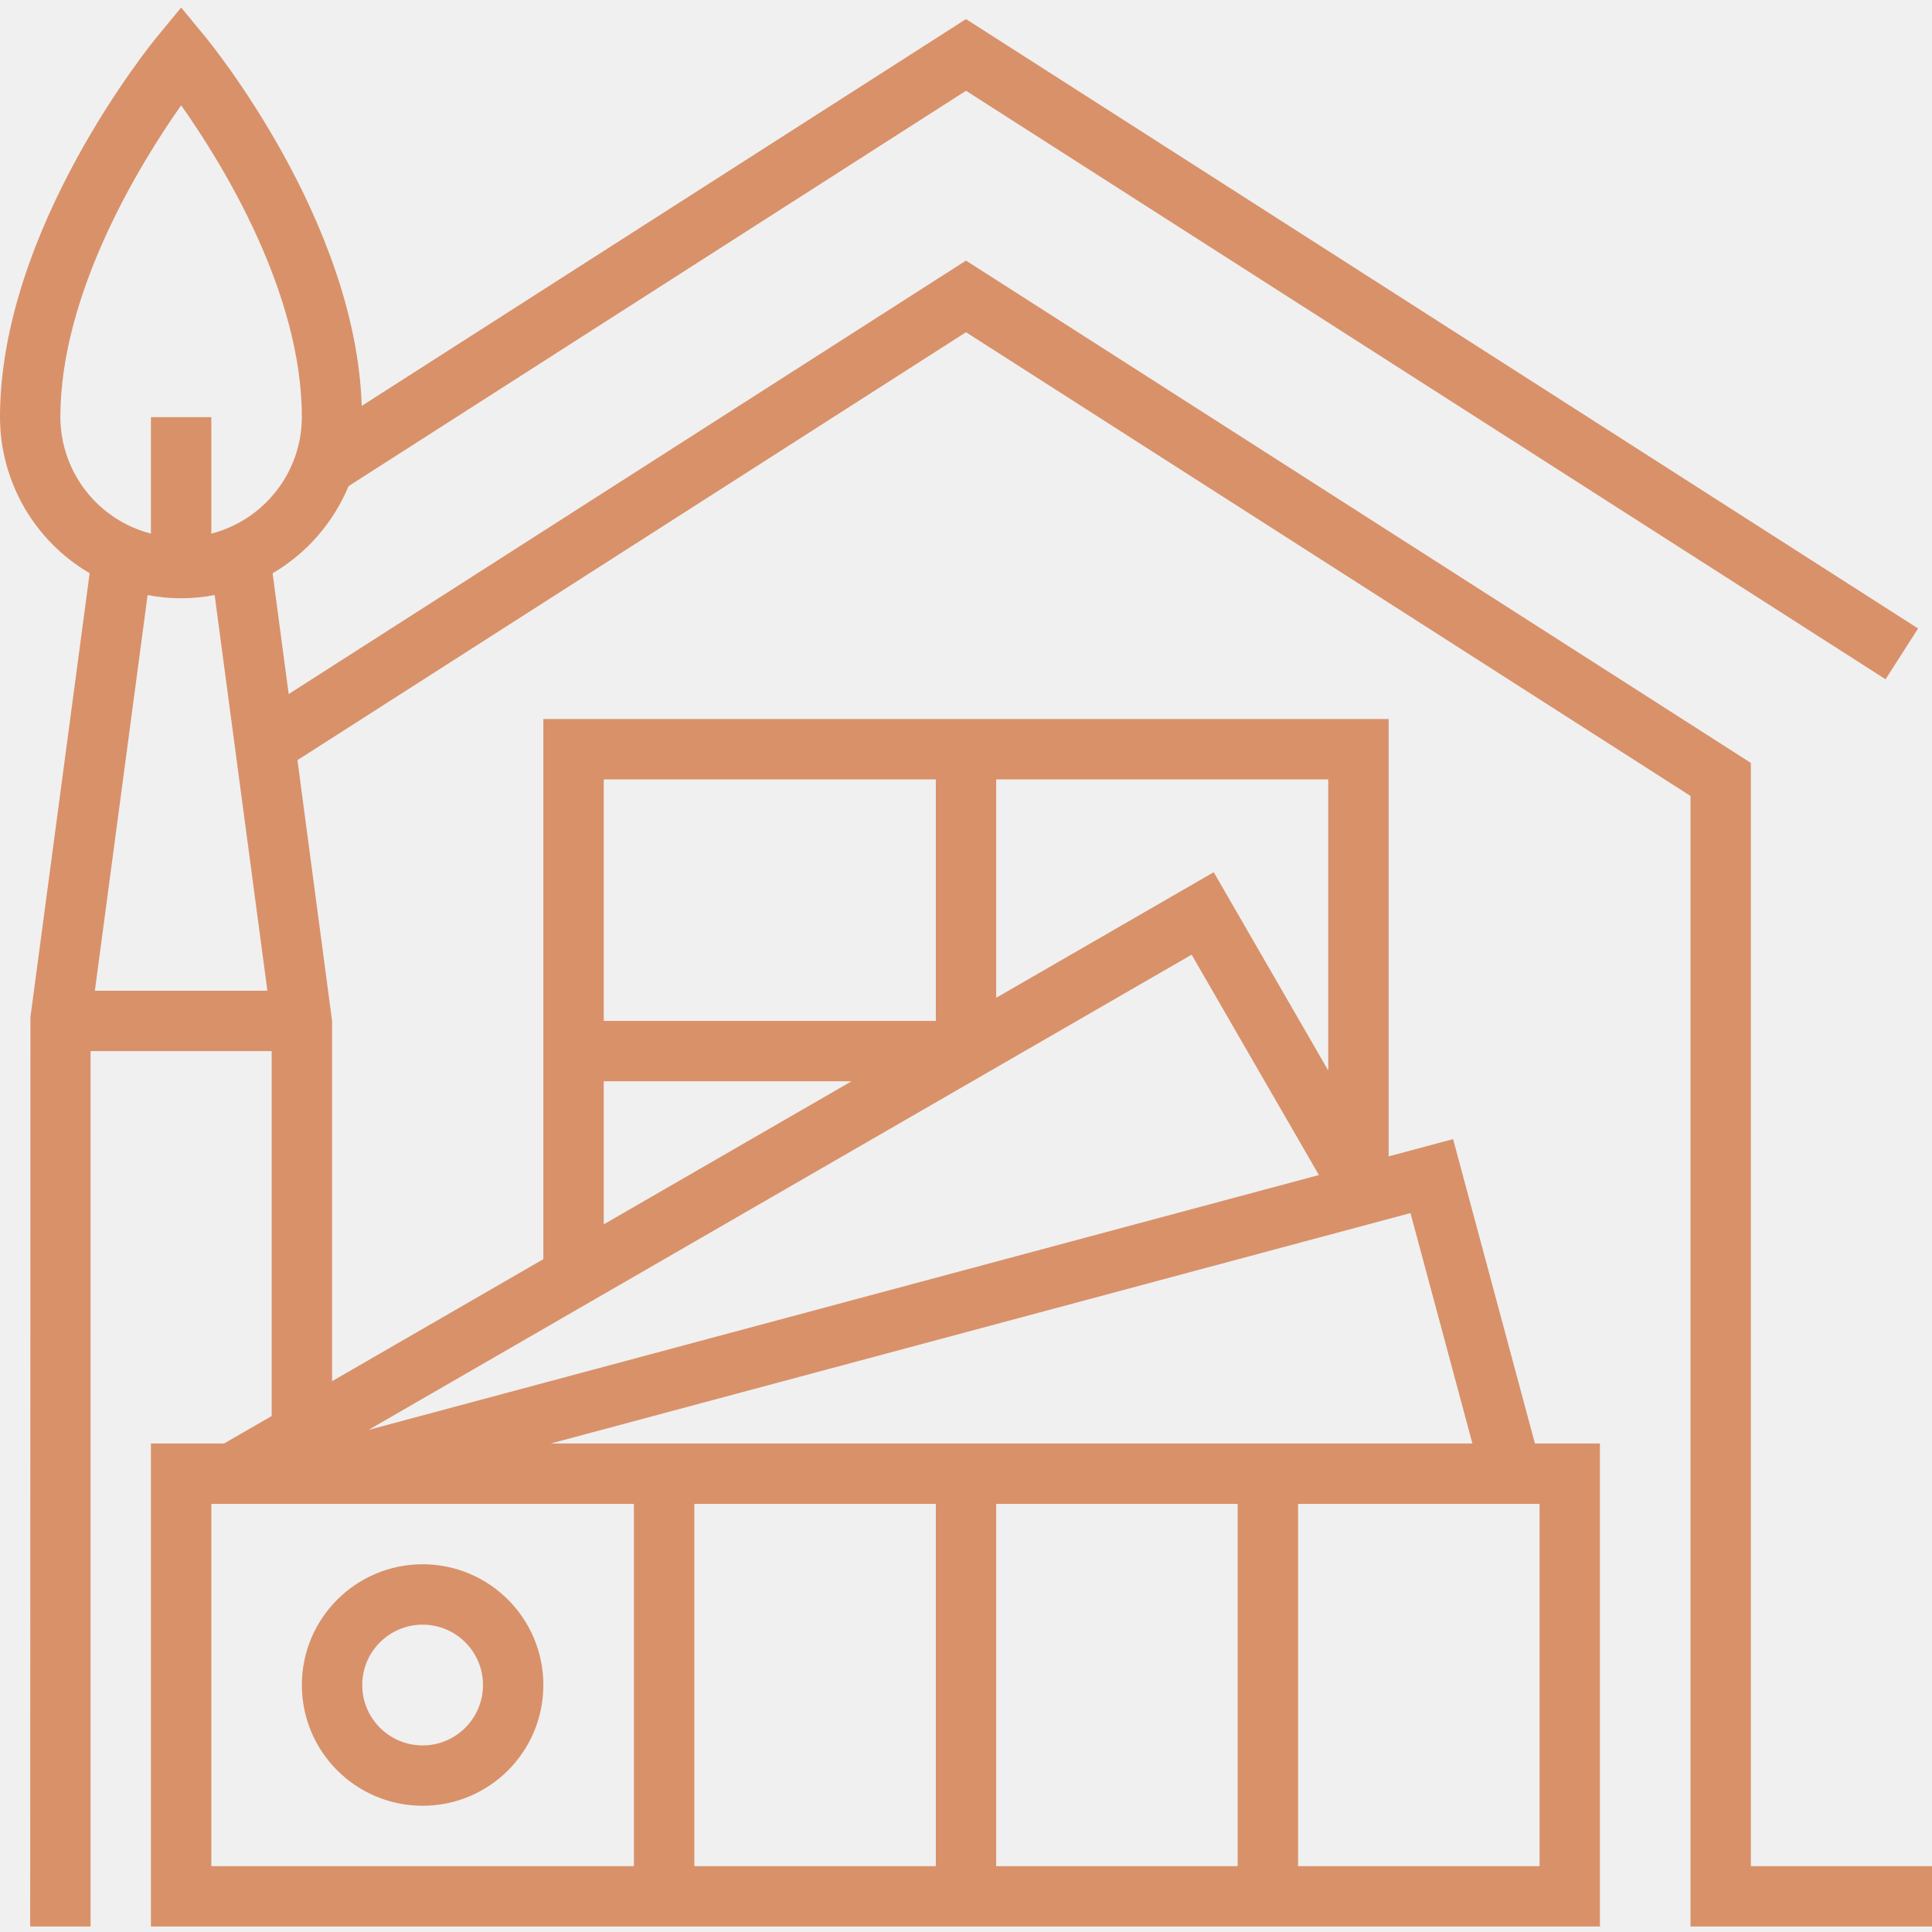
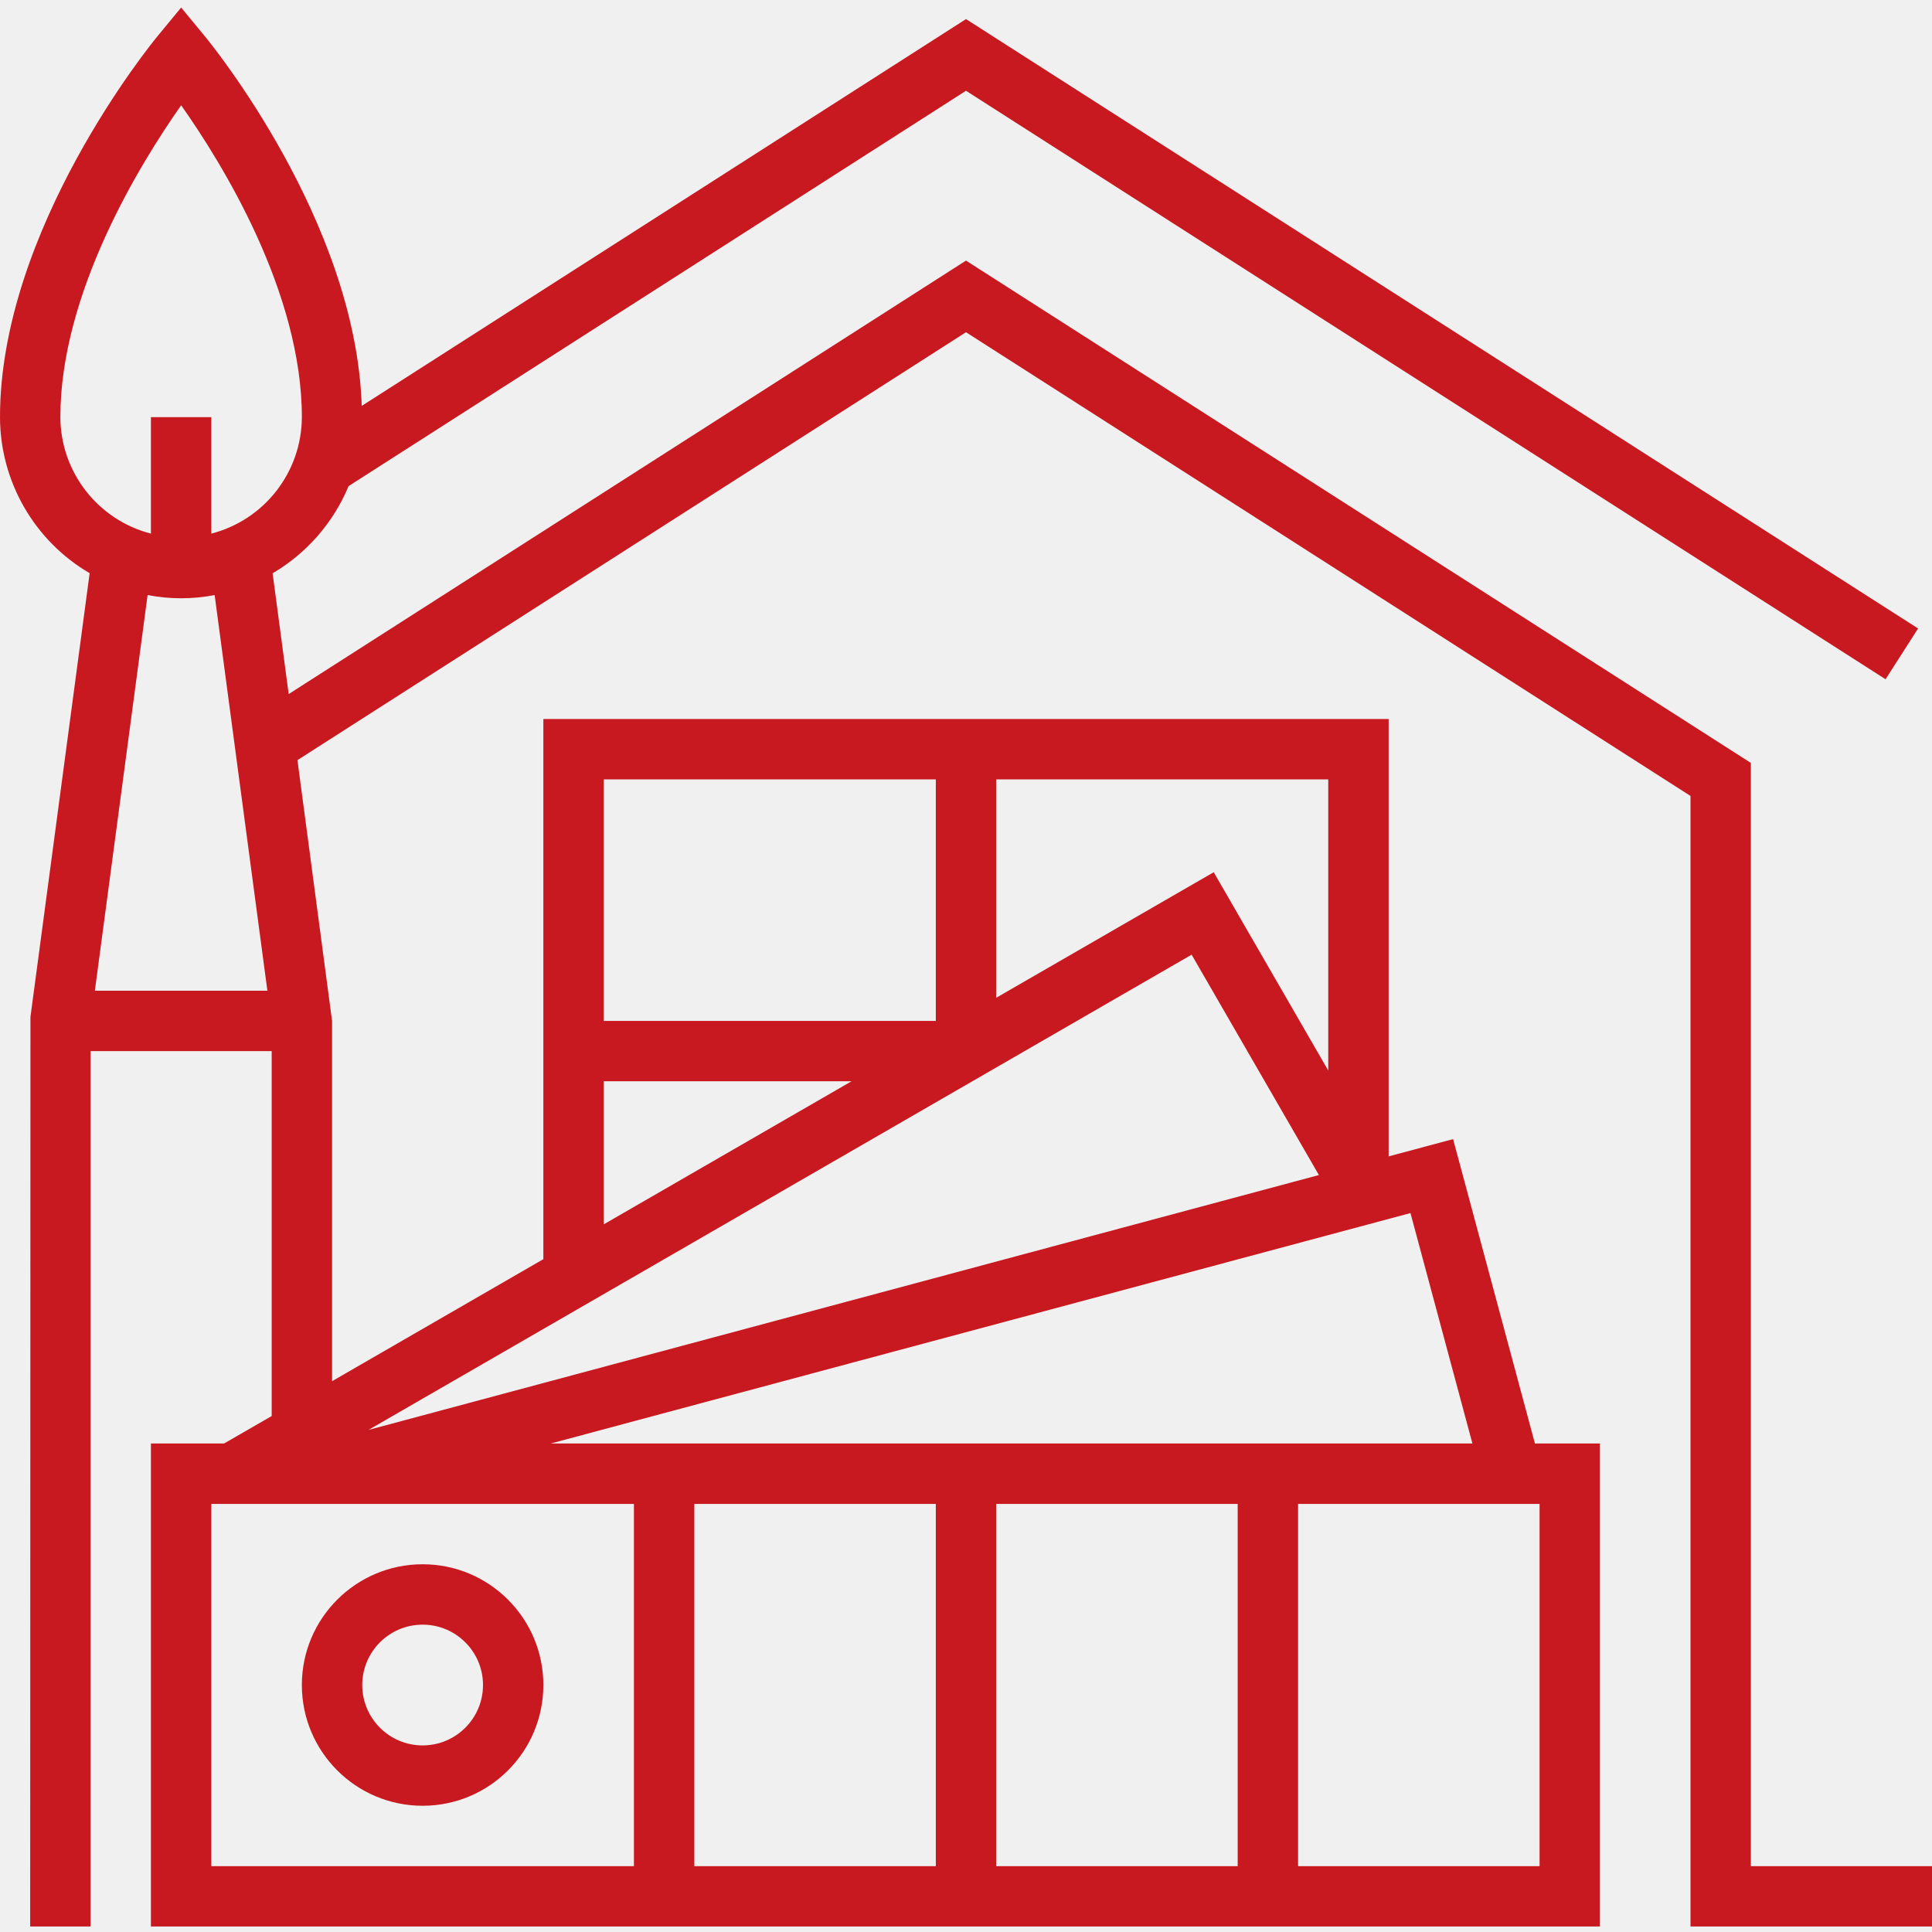
<svg xmlns="http://www.w3.org/2000/svg" width="50" height="50" viewBox="0 0 50 50" fill="none">
  <g clip-path="url(#clip0_139_417)">
-     <path d="M10.938 46.733C12.663 46.733 14.062 45.335 14.062 43.608C14.062 41.883 12.663 40.483 10.938 40.483C9.212 40.483 7.812 41.883 7.812 43.608C7.812 45.335 9.212 46.733 10.938 46.733ZM10.938 42.046C11.8 42.046 12.5 42.746 12.5 43.608C12.5 44.471 11.8 45.171 10.938 45.171C10.075 45.171 9.375 44.471 9.375 43.608C9.375 42.746 10.075 42.046 10.938 42.046Z" fill="#D9916A" />
-     <path d="M45.312 48.296V19.744L25 6.744L7.471 17.962L7.055 14.837C7.938 14.318 8.628 13.526 9.021 12.581L25 2.349L48.798 17.579L49.64 16.265L25 0.494L9.361 10.505C9.211 5.718 5.452 1.12 5.289 0.923L4.688 0.195L4.087 0.924C3.918 1.126 0 5.933 0 10.796C0.003 12.458 0.885 13.995 2.32 14.834L0.788 26.319L0.781 49.858H2.344V27.202H7.031V36.647L5.798 37.358H3.906V49.858H41.406V37.358H39.724L37.606 29.48L35.938 29.927V18.608H14.062V32.587L8.594 35.745V26.421L7.698 19.672L25 8.598L43.75 20.599V49.858H50V48.296H45.312ZM2.455 25.64L3.82 15.4C4.393 15.511 4.982 15.511 5.555 15.4L6.92 25.64H2.455ZM5.469 13.81V10.796H3.906V13.81C2.531 13.455 1.568 12.217 1.562 10.796C1.562 7.578 3.634 4.223 4.688 2.725C5.744 4.219 7.812 7.561 7.812 10.796C7.807 12.217 6.844 13.455 5.469 13.81ZM24.219 48.296H17.969V38.921H24.219V48.296ZM32.031 48.296H25.781V38.921H32.031V48.296ZM39.844 38.921V48.296H33.594V38.921H39.844ZM36.503 31.394L38.106 37.358H14.252L36.503 31.394ZM25.781 20.171H34.375V27.705L31.411 22.573L25.781 25.823V20.171ZM15.625 20.171H24.219V26.421H15.625V20.171ZM15.625 27.983H22.038L15.625 31.686V27.983ZM30.839 24.707L34.133 30.41L9.537 37.006L30.839 24.707ZM16.406 38.921V48.296H5.469V38.921H16.406Z" fill="#D9916A" />
+     <path d="M10.938 46.733C12.663 46.733 14.062 45.335 14.062 43.608C14.062 41.883 12.663 40.483 10.938 40.483C9.212 40.483 7.812 41.883 7.812 43.608C7.812 45.335 9.212 46.733 10.938 46.733ZM10.938 42.046C11.8 42.046 12.5 42.746 12.5 43.608C12.5 44.471 11.8 45.171 10.938 45.171C10.075 45.171 9.375 44.471 9.375 43.608C9.375 42.746 10.075 42.046 10.938 42.046Z" fill="#c91920" />
+     <path d="M45.312 48.296V19.744L25 6.744L7.471 17.962L7.055 14.837C7.938 14.318 8.628 13.526 9.021 12.581L25 2.349L48.798 17.579L49.64 16.265L25 0.494L9.361 10.505C9.211 5.718 5.452 1.12 5.289 0.923L4.688 0.195L4.087 0.924C3.918 1.126 0 5.933 0 10.796C0.003 12.458 0.885 13.995 2.32 14.834L0.788 26.319L0.781 49.858H2.344V27.202H7.031V36.647L5.798 37.358H3.906V49.858H41.406V37.358H39.724L37.606 29.48L35.938 29.927V18.608H14.062V32.587L8.594 35.745V26.421L7.698 19.672L25 8.598L43.75 20.599V49.858H50V48.296H45.312ZM2.455 25.64L3.82 15.4C4.393 15.511 4.982 15.511 5.555 15.4L6.92 25.64H2.455ZM5.469 13.81V10.796H3.906V13.81C2.531 13.455 1.568 12.217 1.562 10.796C1.562 7.578 3.634 4.223 4.688 2.725C5.744 4.219 7.812 7.561 7.812 10.796C7.807 12.217 6.844 13.455 5.469 13.81ZM24.219 48.296H17.969V38.921H24.219V48.296ZM32.031 48.296H25.781V38.921H32.031V48.296ZM39.844 38.921V48.296H33.594V38.921H39.844ZM36.503 31.394L38.106 37.358H14.252L36.503 31.394ZM25.781 20.171H34.375V27.705L31.411 22.573L25.781 25.823V20.171ZM15.625 20.171H24.219V26.421H15.625V20.171ZM15.625 27.983H22.038L15.625 31.686V27.983ZM30.839 24.707L34.133 30.41L9.537 37.006L30.839 24.707ZM16.406 38.921V48.296H5.469V38.921H16.406Z" fill="#c91920" />
  </g>
  <defs>
    <clipPath id="clip0_139_417">
      <rect width="50" height="50" fill="white" />
    </clipPath>
  </defs>
</svg>
